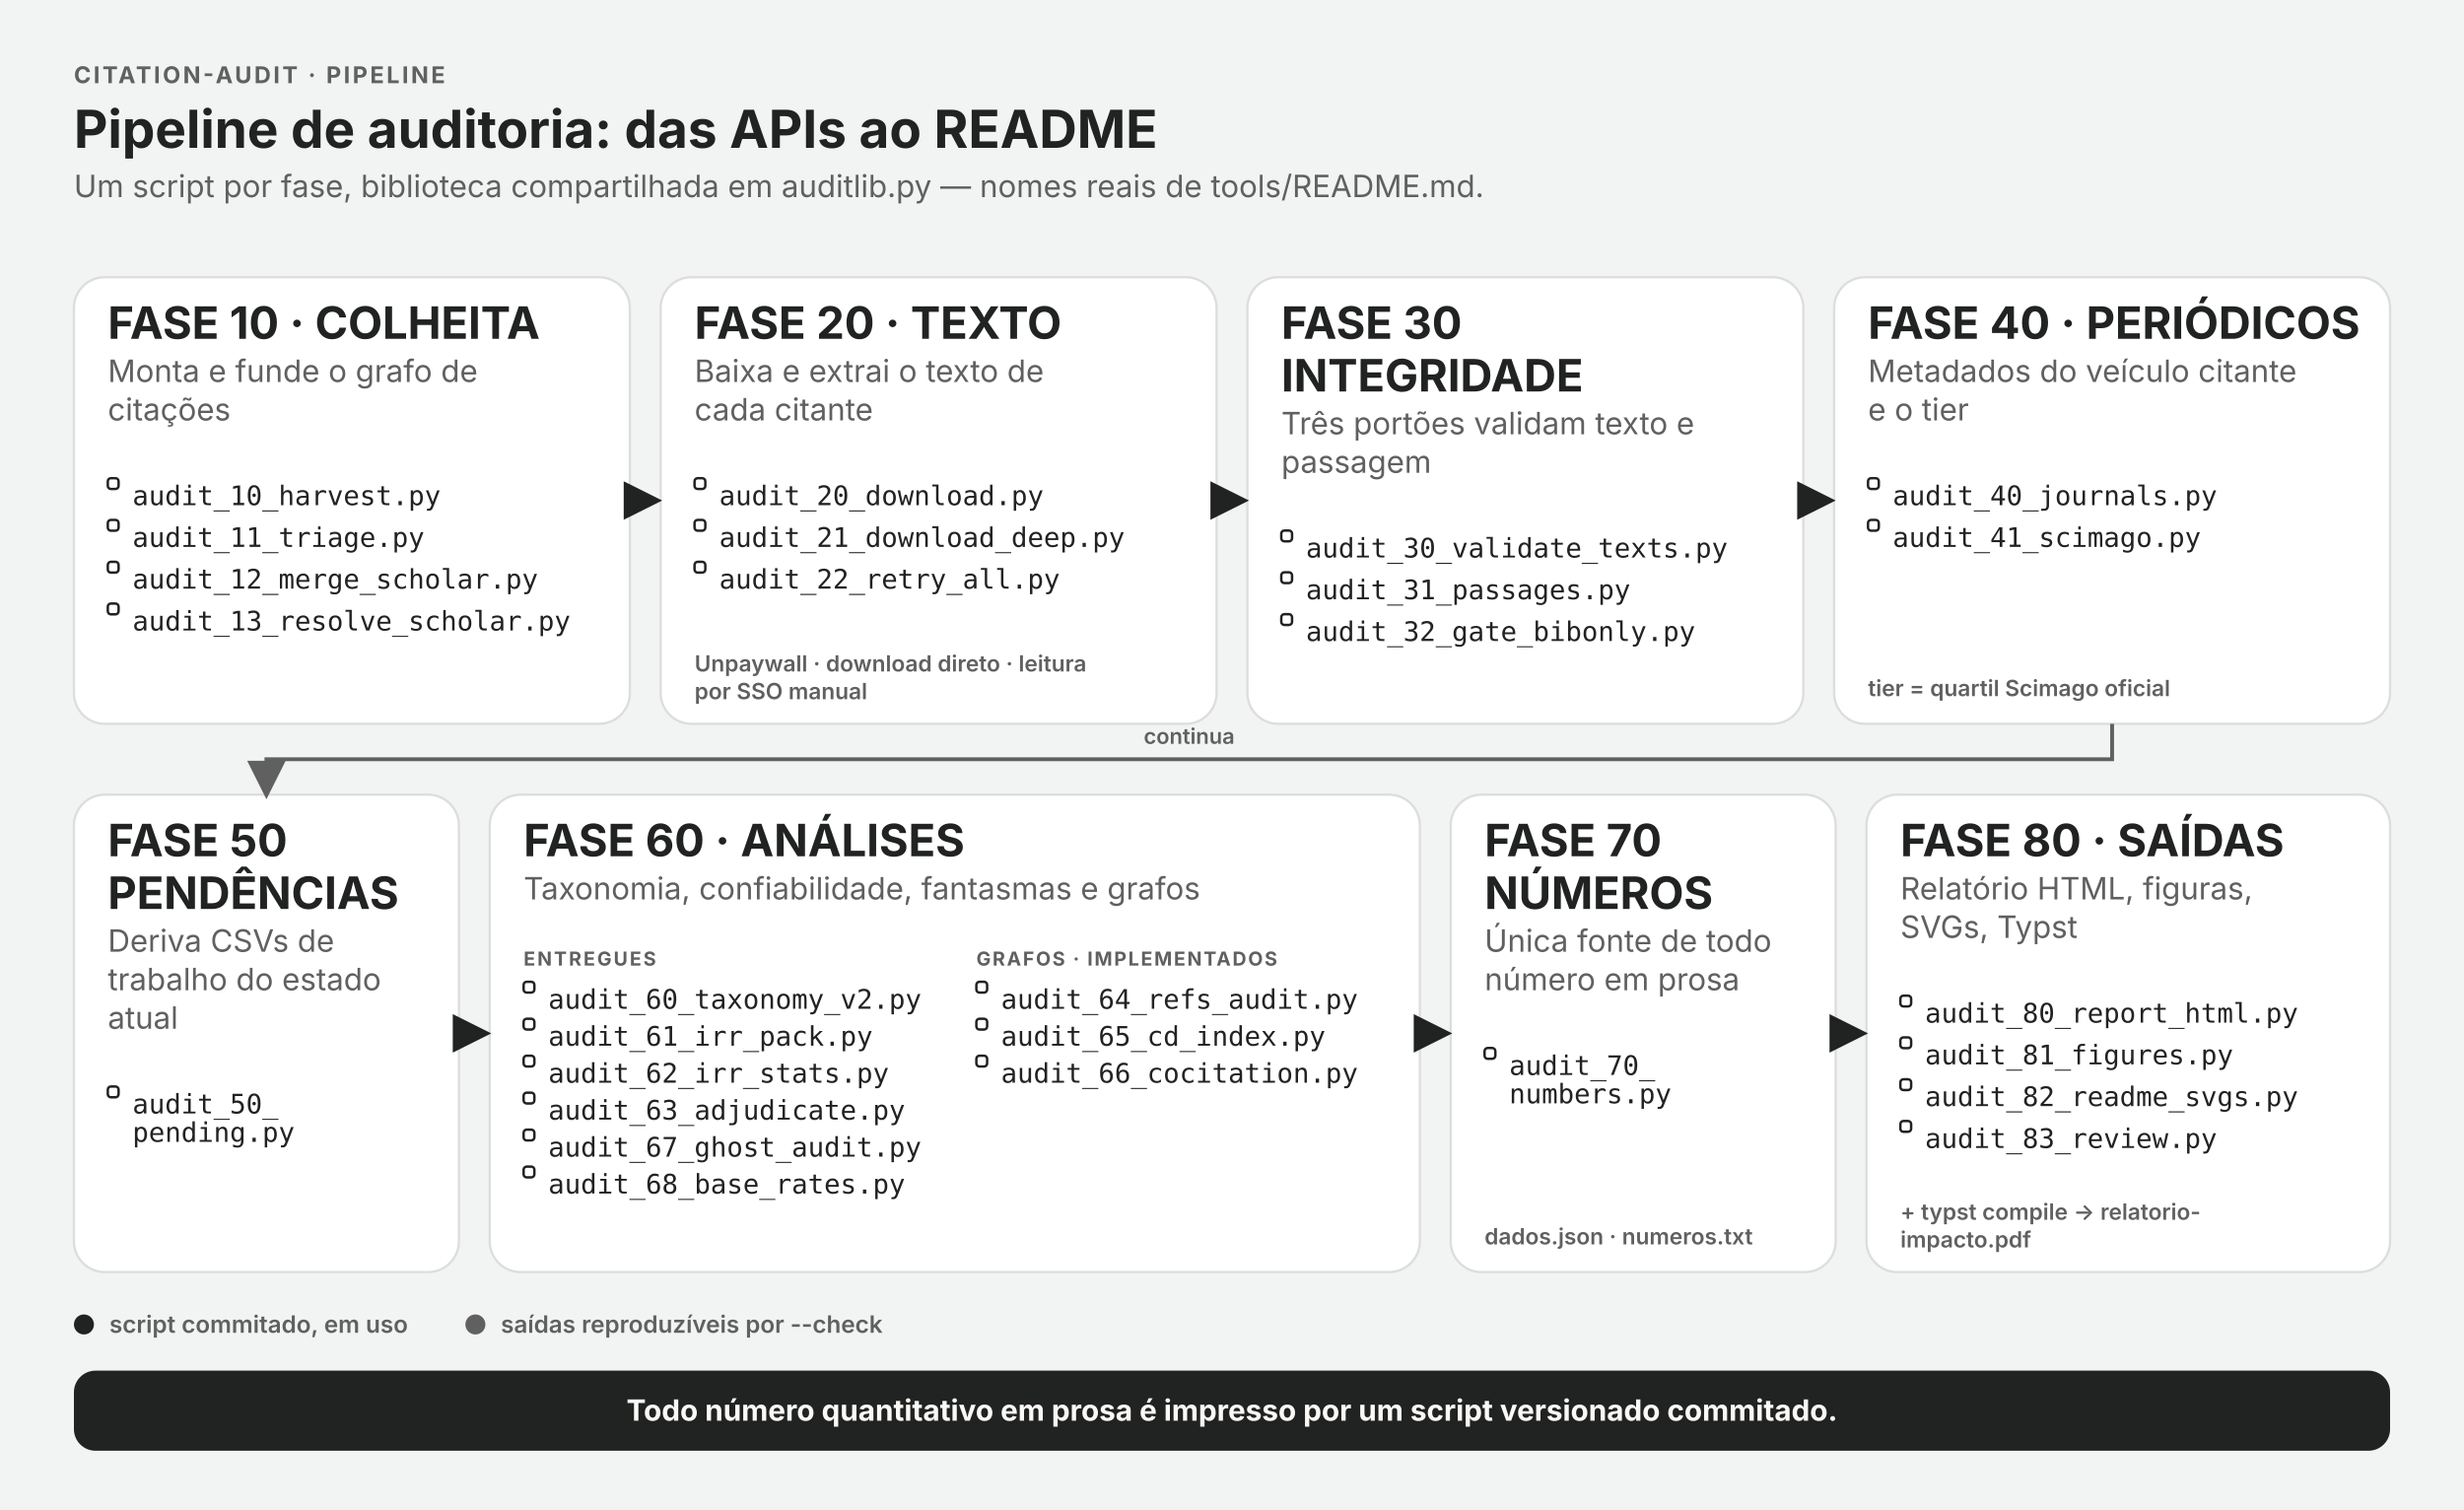
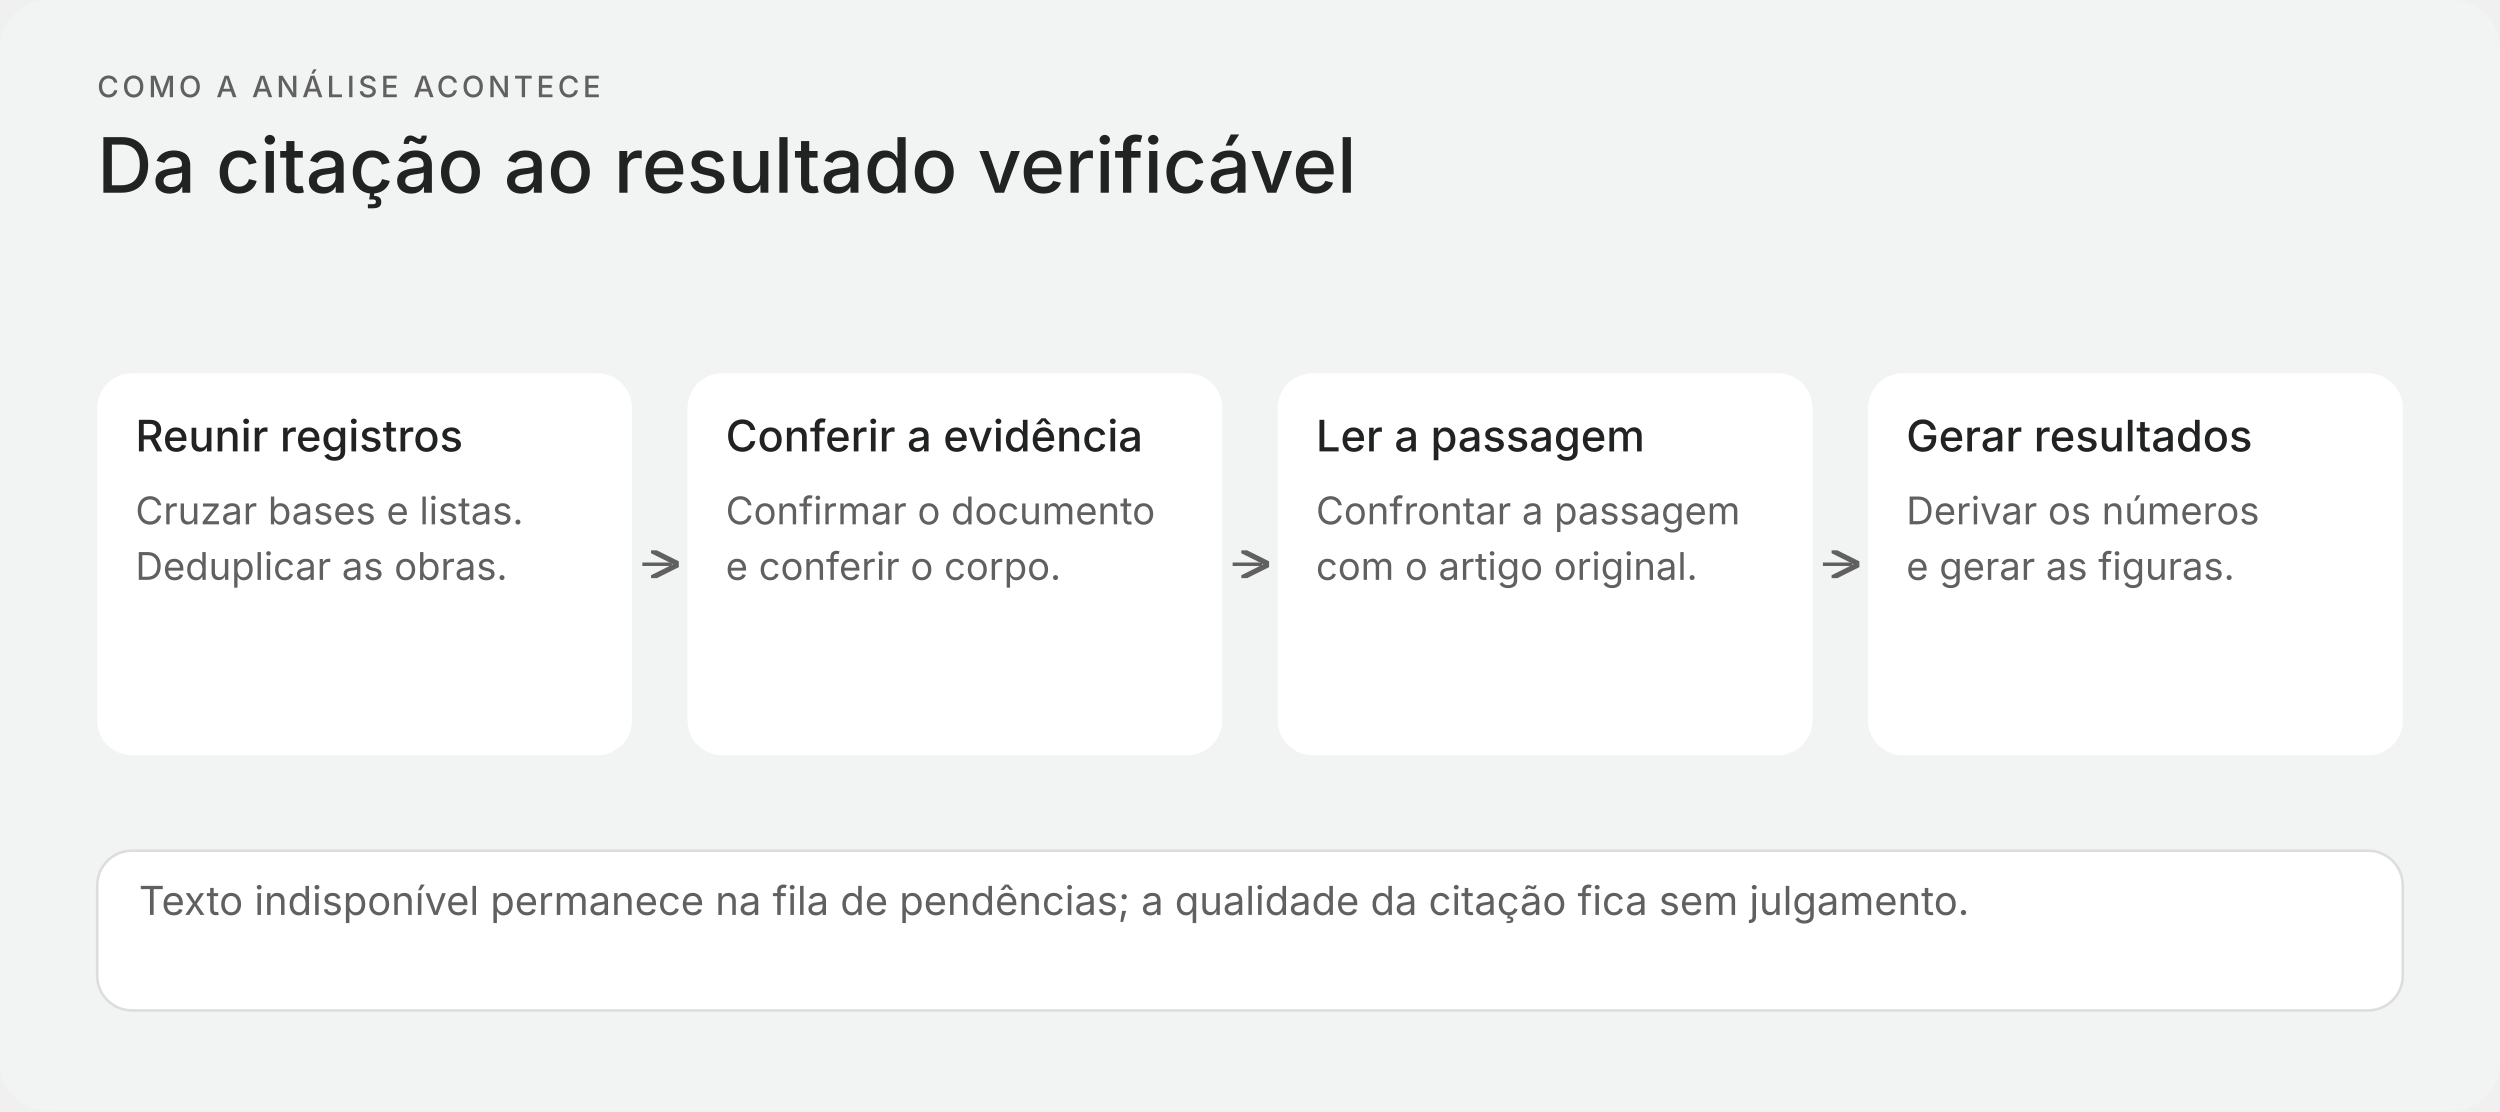
- <svg xmlns="http://www.w3.org/2000/svg" viewBox="0 0 1600 980" font-family="Inter, -apple-system, 'Segoe UI', Helvetica, Arial, sans-serif" role="img" aria-labelledby="title desc">
+ <svg xmlns="http://www.w3.org/2000/svg" width="1440" height="640" viewBox="0 0 1440 640" role="img" aria-labelledby="title desc">
  <defs>
-     <marker id="arrow" markerWidth="10" markerHeight="10" refX="8" refY="5" orient="auto">
-       <path d="M0,0 L10,5 L0,10 Z" fill="#606060" />
-     </marker>
-     <marker id="arrowBlue" markerWidth="10" markerHeight="10" refX="8" refY="5" orient="auto">
-       <path d="M0,0 L10,5 L0,10 Z" fill="#212322" />
-     </marker>
-     <marker id="arrowAmber" markerWidth="10" markerHeight="10" refX="8" refY="5" orient="auto">
-       <path d="M0,0 L10,5 L0,10 Z" fill="#606060" />
-     </marker>
-     <marker id="arrowTerra" markerWidth="10" markerHeight="10" refX="8" refY="5" orient="auto">
-       <path d="M0,0 L10,5 L0,10 Z" fill="#212322" />
-     </marker>
-     <marker id="arrowSage" markerWidth="10" markerHeight="10" refX="8" refY="5" orient="auto">
-       <path d="M0,0 L10,5 L0,10 Z" fill="#606060" />
+     <marker id="arrow" markerWidth="8" markerHeight="8" refX="6" refY="4" orient="auto">
+       <path d="M0,0 L8,4 L0,8" fill="none" stroke="#606060" stroke-width="1.5" />
    </marker>
  </defs>
-   <rect width="1600" height="980" fill="#F2F3F3" />
-   <text x="48.0" y="54.0" font-family="Inter, -apple-system, 'Segoe UI', Helvetica, Arial, sans-serif" font-size="15" font-weight="700" fill="#606060" text-anchor="start" letter-spacing="1.6">CITATION-AUDIT · PIPELINE</text>
-   <text x="48.0" y="96.0" font-family="Inter, -apple-system, 'Segoe UI', Helvetica, Arial, sans-serif" font-size="34" font-weight="700" fill="#212322" text-anchor="start">Pipeline de auditoria: das APIs ao README</text>
-   <text x="48.0" y="128.0" font-family="Inter, -apple-system, 'Segoe UI', Helvetica, Arial, sans-serif" font-size="20" font-weight="400" fill="#606060" text-anchor="start">Um script por fase, biblioteca compartilhada em auditlib.py — nomes reais de tools/README.md.</text>
-   <rect x="48.0" y="180.0" width="361.0" height="290.0" rx="20" fill="#FFFFFF" stroke="#DDDDDD" stroke-width="1.5" />
-   <text x="70.0" y="220.0" font-family="Inter, -apple-system, 'Segoe UI', Helvetica, Arial, sans-serif" font-size="29" font-weight="700" fill="#212322" text-anchor="start">FASE 10 · COLHEITA</text>
-   <text x="70.0" y="248.0" font-family="Inter, -apple-system, 'Segoe UI', Helvetica, Arial, sans-serif" font-size="20" font-weight="400" fill="#606060" text-anchor="start">Monta e funde o grafo de</text>
-   <text x="70.0" y="273.0" font-family="Inter, -apple-system, 'Segoe UI', Helvetica, Arial, sans-serif" font-size="20" font-weight="400" fill="#606060" text-anchor="start">citações</text>
-   <rect x="70.0" y="310.5" width="7" height="7" rx="2" fill="none" stroke="#212322" stroke-width="1.6" />
-   <text x="86.0" y="328.0" font-family="'JetBrains Mono', SFMono-Regular, Menlo, monospace" font-size="17.5" font-weight="500" fill="#212322" text-anchor="start">audit_10_harvest.py</text>
-   <rect x="70.0" y="337.6" width="7" height="7" rx="2" fill="none" stroke="#212322" stroke-width="1.6" />
-   <text x="86.0" y="355.1" font-family="'JetBrains Mono', SFMono-Regular, Menlo, monospace" font-size="17.5" font-weight="500" fill="#212322" text-anchor="start">audit_11_triage.py</text>
-   <rect x="70.0" y="364.8" width="7" height="7" rx="2" fill="none" stroke="#212322" stroke-width="1.6" />
-   <text x="86.0" y="382.2" font-family="'JetBrains Mono', SFMono-Regular, Menlo, monospace" font-size="17.5" font-weight="500" fill="#212322" text-anchor="start">audit_12_merge_scholar.py</text>
-   <rect x="70.0" y="391.9" width="7" height="7" rx="2" fill="none" stroke="#212322" stroke-width="1.6" />
-   <text x="86.0" y="409.4" font-family="'JetBrains Mono', SFMono-Regular, Menlo, monospace" font-size="17.5" font-weight="500" fill="#212322" text-anchor="start">audit_13_resolve_scholar.py</text>
-   <rect x="429.0" y="180.0" width="361.0" height="290.0" rx="20" fill="#FFFFFF" stroke="#DDDDDD" stroke-width="1.5" />
-   <text x="451.0" y="220.0" font-family="Inter, -apple-system, 'Segoe UI', Helvetica, Arial, sans-serif" font-size="29" font-weight="700" fill="#212322" text-anchor="start">FASE 20 · TEXTO</text>
-   <text x="451.0" y="248.0" font-family="Inter, -apple-system, 'Segoe UI', Helvetica, Arial, sans-serif" font-size="20" font-weight="400" fill="#606060" text-anchor="start">Baixa e extrai o texto de</text>
-   <text x="451.0" y="273.0" font-family="Inter, -apple-system, 'Segoe UI', Helvetica, Arial, sans-serif" font-size="20" font-weight="400" fill="#606060" text-anchor="start">cada citante</text>
-   <rect x="451.0" y="310.5" width="7" height="7" rx="2" fill="none" stroke="#212322" stroke-width="1.6" />
-   <text x="467.0" y="328.0" font-family="'JetBrains Mono', SFMono-Regular, Menlo, monospace" font-size="17.5" font-weight="500" fill="#212322" text-anchor="start">audit_20_download.py</text>
-   <rect x="451.0" y="337.6" width="7" height="7" rx="2" fill="none" stroke="#212322" stroke-width="1.6" />
-   <text x="467.0" y="355.1" font-family="'JetBrains Mono', SFMono-Regular, Menlo, monospace" font-size="17.5" font-weight="500" fill="#212322" text-anchor="start">audit_21_download_deep.py</text>
-   <rect x="451.0" y="364.8" width="7" height="7" rx="2" fill="none" stroke="#212322" stroke-width="1.6" />
-   <text x="467.0" y="382.2" font-family="'JetBrains Mono', SFMono-Regular, Menlo, monospace" font-size="17.5" font-weight="500" fill="#212322" text-anchor="start">audit_22_retry_all.py</text>
-   <text x="451.0" y="436.0" font-family="Inter, -apple-system, 'Segoe UI', Helvetica, Arial, sans-serif" font-size="14.5" font-weight="600" fill="#606060" text-anchor="start">Unpaywall · download direto · leitura</text>
-   <text x="451.0" y="454.0" font-family="Inter, -apple-system, 'Segoe UI', Helvetica, Arial, sans-serif" font-size="14.5" font-weight="600" fill="#606060" text-anchor="start">por SSO manual</text>
-   <rect x="810.0" y="180.0" width="361.0" height="290.0" rx="20" fill="#FFFFFF" stroke="#DDDDDD" stroke-width="1.5" />
-   <text x="832.0" y="220.0" font-family="Inter, -apple-system, 'Segoe UI', Helvetica, Arial, sans-serif" font-size="29" font-weight="700" fill="#212322" text-anchor="start">FASE 30</text>
-   <text x="832.0" y="254.2" font-family="Inter, -apple-system, 'Segoe UI', Helvetica, Arial, sans-serif" font-size="29" font-weight="700" fill="#212322" text-anchor="start">INTEGRIDADE</text>
-   <text x="832.0" y="282.0" font-family="Inter, -apple-system, 'Segoe UI', Helvetica, Arial, sans-serif" font-size="20" font-weight="400" fill="#606060" text-anchor="start">Três portões validam texto e</text>
-   <text x="832.0" y="307.0" font-family="Inter, -apple-system, 'Segoe UI', Helvetica, Arial, sans-serif" font-size="20" font-weight="400" fill="#606060" text-anchor="start">passagem</text>
-   <rect x="832.0" y="344.5" width="7" height="7" rx="2" fill="none" stroke="#212322" stroke-width="1.6" />
-   <text x="848.0" y="362.0" font-family="'JetBrains Mono', SFMono-Regular, Menlo, monospace" font-size="17.5" font-weight="500" fill="#212322" text-anchor="start">audit_30_validate_texts.py</text>
-   <rect x="832.0" y="371.6" width="7" height="7" rx="2" fill="none" stroke="#212322" stroke-width="1.6" />
-   <text x="848.0" y="389.1" font-family="'JetBrains Mono', SFMono-Regular, Menlo, monospace" font-size="17.5" font-weight="500" fill="#212322" text-anchor="start">audit_31_passages.py</text>
-   <rect x="832.0" y="398.8" width="7" height="7" rx="2" fill="none" stroke="#212322" stroke-width="1.6" />
-   <text x="848.0" y="416.2" font-family="'JetBrains Mono', SFMono-Regular, Menlo, monospace" font-size="17.5" font-weight="500" fill="#212322" text-anchor="start">audit_32_gate_bibonly.py</text>
-   <rect x="1191.0" y="180.0" width="361.0" height="290.0" rx="20" fill="#FFFFFF" stroke="#DDDDDD" stroke-width="1.5" />
-   <text x="1213.0" y="220.0" font-family="Inter, -apple-system, 'Segoe UI', Helvetica, Arial, sans-serif" font-size="29" font-weight="700" fill="#212322" text-anchor="start">FASE 40 · PERIÓDICOS</text>
-   <text x="1213.0" y="248.0" font-family="Inter, -apple-system, 'Segoe UI', Helvetica, Arial, sans-serif" font-size="20" font-weight="400" fill="#606060" text-anchor="start">Metadados do veículo citante</text>
-   <text x="1213.0" y="273.0" font-family="Inter, -apple-system, 'Segoe UI', Helvetica, Arial, sans-serif" font-size="20" font-weight="400" fill="#606060" text-anchor="start">e o tier</text>
-   <rect x="1213.0" y="310.5" width="7" height="7" rx="2" fill="none" stroke="#212322" stroke-width="1.6" />
-   <text x="1229.0" y="328.0" font-family="'JetBrains Mono', SFMono-Regular, Menlo, monospace" font-size="17.5" font-weight="500" fill="#212322" text-anchor="start">audit_40_journals.py</text>
-   <rect x="1213.0" y="337.6" width="7" height="7" rx="2" fill="none" stroke="#212322" stroke-width="1.6" />
-   <text x="1229.0" y="355.1" font-family="'JetBrains Mono', SFMono-Regular, Menlo, monospace" font-size="17.5" font-weight="500" fill="#212322" text-anchor="start">audit_41_scimago.py</text>
-   <text x="1213.0" y="452.0" font-family="Inter, -apple-system, 'Segoe UI', Helvetica, Arial, sans-serif" font-size="14.5" font-weight="600" fill="#606060" text-anchor="start">tier = quartil Scimago oficial</text>
-   <path d="M413.0 325.0 L425.0 325.0" stroke="#212322" stroke-width="2.5" fill="none" marker-end="url(#arrowBlue)" />
-   <path d="M794.0 325.0 L806.0 325.0" stroke="#212322" stroke-width="2.5" fill="none" marker-end="url(#arrowBlue)" />
-   <path d="M1175.0 325.0 L1187.0 325.0" stroke="#212322" stroke-width="2.5" fill="none" marker-end="url(#arrowBlue)" />
-   <rect x="48.0" y="516.0" width="250.0" height="310.0" rx="20" fill="#FFFFFF" stroke="#DDDDDD" stroke-width="1.5" />
-   <text x="70.0" y="556.0" font-family="Inter, -apple-system, 'Segoe UI', Helvetica, Arial, sans-serif" font-size="29" font-weight="700" fill="#212322" text-anchor="start">FASE 50</text>
-   <text x="70.0" y="590.2" font-family="Inter, -apple-system, 'Segoe UI', Helvetica, Arial, sans-serif" font-size="29" font-weight="700" fill="#212322" text-anchor="start">PENDÊNCIAS</text>
-   <text x="70.0" y="618.0" font-family="Inter, -apple-system, 'Segoe UI', Helvetica, Arial, sans-serif" font-size="20" font-weight="400" fill="#606060" text-anchor="start">Deriva CSVs de</text>
-   <text x="70.0" y="643.0" font-family="Inter, -apple-system, 'Segoe UI', Helvetica, Arial, sans-serif" font-size="20" font-weight="400" fill="#606060" text-anchor="start">trabalho do estado</text>
-   <text x="70.0" y="668.0" font-family="Inter, -apple-system, 'Segoe UI', Helvetica, Arial, sans-serif" font-size="20" font-weight="400" fill="#606060" text-anchor="start">atual</text>
-   <rect x="70.0" y="705.5" width="7" height="7" rx="2" fill="none" stroke="#212322" stroke-width="1.6" />
-   <text x="86.0" y="723.0" font-family="'JetBrains Mono', SFMono-Regular, Menlo, monospace" font-size="17.5" font-weight="500" fill="#212322" text-anchor="start">audit_50_</text>
-   <text x="86.0" y="741.4" font-family="'JetBrains Mono', SFMono-Regular, Menlo, monospace" font-size="17.5" font-weight="500" fill="#212322" text-anchor="start">pending.py</text>
-   <rect x="318.0" y="516.0" width="604.0" height="310.0" rx="20" fill="#FFFFFF" stroke="#DDDDDD" stroke-width="1.5" />
-   <text x="340.0" y="556.0" font-family="Inter, -apple-system, 'Segoe UI', Helvetica, Arial, sans-serif" font-size="29" font-weight="700" fill="#212322" text-anchor="start">FASE 60 · ANÁLISES</text>
-   <text x="340.0" y="584.0" font-family="Inter, -apple-system, 'Segoe UI', Helvetica, Arial, sans-serif" font-size="20" font-weight="400" fill="#606060" text-anchor="start">Taxonomia, confiabilidade, fantasmas e grafos</text>
-   <text x="340.0" y="627.0" font-family="Inter, -apple-system, 'Segoe UI', Helvetica, Arial, sans-serif" font-size="12.5" font-weight="700" fill="#606060" text-anchor="start" letter-spacing="1.3">ENTREGUES</text>
-   <text x="634.0" y="627.0" font-family="Inter, -apple-system, 'Segoe UI', Helvetica, Arial, sans-serif" font-size="12.5" font-weight="700" fill="#606060" text-anchor="start" letter-spacing="1.1">GRAFOS · IMPLEMENTADOS</text>
-   <rect x="340.0" y="637.5" width="7" height="7" rx="2" fill="none" stroke="#212322" stroke-width="1.6" />
-   <text x="356.0" y="655.0" font-family="'JetBrains Mono', SFMono-Regular, Menlo, monospace" font-size="17.5" font-weight="500" fill="#212322" text-anchor="start">audit_60_taxonomy_v2.py</text>
-   <rect x="340.0" y="661.5" width="7" height="7" rx="2" fill="none" stroke="#212322" stroke-width="1.6" />
-   <text x="356.0" y="679.0" font-family="'JetBrains Mono', SFMono-Regular, Menlo, monospace" font-size="17.5" font-weight="500" fill="#212322" text-anchor="start">audit_61_irr_pack.py</text>
-   <rect x="340.0" y="685.5" width="7" height="7" rx="2" fill="none" stroke="#212322" stroke-width="1.6" />
-   <text x="356.0" y="703.0" font-family="'JetBrains Mono', SFMono-Regular, Menlo, monospace" font-size="17.5" font-weight="500" fill="#212322" text-anchor="start">audit_62_irr_stats.py</text>
-   <rect x="340.0" y="709.5" width="7" height="7" rx="2" fill="none" stroke="#212322" stroke-width="1.6" />
-   <text x="356.0" y="727.0" font-family="'JetBrains Mono', SFMono-Regular, Menlo, monospace" font-size="17.5" font-weight="500" fill="#212322" text-anchor="start">audit_63_adjudicate.py</text>
-   <rect x="340.0" y="733.5" width="7" height="7" rx="2" fill="none" stroke="#212322" stroke-width="1.6" />
-   <text x="356.0" y="751.0" font-family="'JetBrains Mono', SFMono-Regular, Menlo, monospace" font-size="17.5" font-weight="500" fill="#212322" text-anchor="start">audit_67_ghost_audit.py</text>
-   <rect x="340.0" y="757.5" width="7" height="7" rx="2" fill="none" stroke="#212322" stroke-width="1.6" />
-   <text x="356.0" y="775.0" font-family="'JetBrains Mono', SFMono-Regular, Menlo, monospace" font-size="17.5" font-weight="500" fill="#212322" text-anchor="start">audit_68_base_rates.py</text>
-   <rect x="634.0" y="637.5" width="7" height="7" rx="2" fill="none" stroke="#212322" stroke-width="1.6" />
-   <text x="650.0" y="655.0" font-family="'JetBrains Mono', SFMono-Regular, Menlo, monospace" font-size="17.5" font-weight="500" fill="#212322" text-anchor="start">audit_64_refs_audit.py</text>
-   <rect x="634.0" y="661.5" width="7" height="7" rx="2" fill="none" stroke="#212322" stroke-width="1.6" />
-   <text x="650.0" y="679.0" font-family="'JetBrains Mono', SFMono-Regular, Menlo, monospace" font-size="17.5" font-weight="500" fill="#212322" text-anchor="start">audit_65_cd_index.py</text>
-   <rect x="634.0" y="685.5" width="7" height="7" rx="2" fill="none" stroke="#212322" stroke-width="1.6" />
-   <text x="650.0" y="703.0" font-family="'JetBrains Mono', SFMono-Regular, Menlo, monospace" font-size="17.5" font-weight="500" fill="#212322" text-anchor="start">audit_66_cocitation.py</text>
-   <rect x="942.0" y="516.0" width="250.0" height="310.0" rx="20" fill="#FFFFFF" stroke="#DDDDDD" stroke-width="1.5" />
-   <text x="964.0" y="556.0" font-family="Inter, -apple-system, 'Segoe UI', Helvetica, Arial, sans-serif" font-size="29" font-weight="700" fill="#212322" text-anchor="start">FASE 70</text>
-   <text x="964.0" y="590.2" font-family="Inter, -apple-system, 'Segoe UI', Helvetica, Arial, sans-serif" font-size="29" font-weight="700" fill="#212322" text-anchor="start">NÚMEROS</text>
-   <text x="964.0" y="618.0" font-family="Inter, -apple-system, 'Segoe UI', Helvetica, Arial, sans-serif" font-size="20" font-weight="400" fill="#606060" text-anchor="start">Única fonte de todo</text>
-   <text x="964.0" y="643.0" font-family="Inter, -apple-system, 'Segoe UI', Helvetica, Arial, sans-serif" font-size="20" font-weight="400" fill="#606060" text-anchor="start">número em prosa</text>
-   <rect x="964.0" y="680.5" width="7" height="7" rx="2" fill="none" stroke="#212322" stroke-width="1.6" />
-   <text x="980.0" y="698.0" font-family="'JetBrains Mono', SFMono-Regular, Menlo, monospace" font-size="17.5" font-weight="500" fill="#212322" text-anchor="start">audit_70_</text>
-   <text x="980.0" y="716.4" font-family="'JetBrains Mono', SFMono-Regular, Menlo, monospace" font-size="17.5" font-weight="500" fill="#212322" text-anchor="start">numbers.py</text>
-   <text x="964.0" y="808.0" font-family="Inter, -apple-system, 'Segoe UI', Helvetica, Arial, sans-serif" font-size="14.5" font-weight="600" fill="#606060" text-anchor="start">dados.json · numeros.txt</text>
-   <rect x="1212.0" y="516.0" width="340.0" height="310.0" rx="20" fill="#FFFFFF" stroke="#DDDDDD" stroke-width="1.5" />
-   <text x="1234.0" y="556.0" font-family="Inter, -apple-system, 'Segoe UI', Helvetica, Arial, sans-serif" font-size="29" font-weight="700" fill="#212322" text-anchor="start">FASE 80 · SAÍDAS</text>
-   <text x="1234.0" y="584.0" font-family="Inter, -apple-system, 'Segoe UI', Helvetica, Arial, sans-serif" font-size="20" font-weight="400" fill="#606060" text-anchor="start">Relatório HTML, figuras,</text>
-   <text x="1234.0" y="609.0" font-family="Inter, -apple-system, 'Segoe UI', Helvetica, Arial, sans-serif" font-size="20" font-weight="400" fill="#606060" text-anchor="start">SVGs, Typst</text>
-   <rect x="1234.0" y="646.5" width="7" height="7" rx="2" fill="none" stroke="#212322" stroke-width="1.6" />
-   <text x="1250.0" y="664.0" font-family="'JetBrains Mono', SFMono-Regular, Menlo, monospace" font-size="17.5" font-weight="500" fill="#212322" text-anchor="start">audit_80_report_html.py</text>
-   <rect x="1234.0" y="673.6" width="7" height="7" rx="2" fill="none" stroke="#212322" stroke-width="1.6" />
-   <text x="1250.0" y="691.1" font-family="'JetBrains Mono', SFMono-Regular, Menlo, monospace" font-size="17.5" font-weight="500" fill="#212322" text-anchor="start">audit_81_figures.py</text>
-   <rect x="1234.0" y="700.8" width="7" height="7" rx="2" fill="none" stroke="#212322" stroke-width="1.6" />
-   <text x="1250.0" y="718.2" font-family="'JetBrains Mono', SFMono-Regular, Menlo, monospace" font-size="17.5" font-weight="500" fill="#212322" text-anchor="start">audit_82_readme_svgs.py</text>
-   <rect x="1234.0" y="727.9" width="7" height="7" rx="2" fill="none" stroke="#212322" stroke-width="1.6" />
-   <text x="1250.0" y="745.4" font-family="'JetBrains Mono', SFMono-Regular, Menlo, monospace" font-size="17.5" font-weight="500" fill="#212322" text-anchor="start">audit_83_review.py</text>
-   <text x="1234.0" y="792.0" font-family="Inter, -apple-system, 'Segoe UI', Helvetica, Arial, sans-serif" font-size="14.5" font-weight="600" fill="#606060" text-anchor="start">+ typst compile → relatorio-</text>
-   <text x="1234.0" y="810.0" font-family="Inter, -apple-system, 'Segoe UI', Helvetica, Arial, sans-serif" font-size="14.5" font-weight="600" fill="#606060" text-anchor="start">impacto.pdf</text>
-   <path d="M302.0 671.0 L314.0 671.0" stroke="#212322" stroke-width="2.5" fill="none" marker-end="url(#arrowBlue)" />
-   <path d="M926.0 671.0 L938.0 671.0" stroke="#212322" stroke-width="2.5" fill="none" marker-end="url(#arrowBlue)" />
-   <path d="M1196.0 671.0 L1208.0 671.0" stroke="#212322" stroke-width="2.5" fill="none" marker-end="url(#arrowBlue)" />
-   <path d="M1371.5 470.0 L1371.5 493.0 L173.0 493.0 L173.0 514.0" stroke="#606060" stroke-width="2.5" fill="none" marker-end="url(#arrow)" stroke-dasharray="1 0" />
-   <text x="772.2" y="483.0" font-family="Inter, -apple-system, 'Segoe UI', Helvetica, Arial, sans-serif" font-size="14" font-weight="600" fill="#606060" text-anchor="middle">continua</text>
-   <circle cx="54.5" cy="860.0" r="6.5" fill="#212322" />
-   <text x="71.0" y="865.4" font-family="Inter, -apple-system, 'Segoe UI', Helvetica, Arial, sans-serif" font-size="15.5" font-weight="600" fill="#606060" text-anchor="start">script commitado, em uso</text>
-   <circle cx="308.7" cy="860.0" r="6.5" fill="#606060" />
-   <text x="325.2" y="865.4" font-family="Inter, -apple-system, 'Segoe UI', Helvetica, Arial, sans-serif" font-size="15.5" font-weight="600" fill="#606060" text-anchor="start">saídas reproduzíveis por --check</text>
-   <rect x="48.0" y="890.0" width="1504.0" height="52.0" rx="14" fill="#212322" />
-   <text x="800.0" y="922.5" font-family="Inter, -apple-system, 'Segoe UI', Helvetica, Arial, sans-serif" font-size="19" font-weight="700" fill="#FBF9F6" text-anchor="middle">Todo número quantitativo em prosa é impresso por um script versionado commitado.</text>
+   <rect x="0" y="0" width="1440" height="640" rx="28" fill="#F2F3F3" />
+   <text x="56" y="56" font-family="Inter, -apple-system, 'Segoe UI', Helvetica, Arial, sans-serif" font-size="17" font-weight="500" fill="#606060" text-anchor="start" letter-spacing="2">COMO A ANÁLISE ACONTECE</text>
+   <text x="56" y="111" font-family="Inter, -apple-system, 'Segoe UI', Helvetica, Arial, sans-serif" font-size="44" font-weight="500" fill="#212322" text-anchor="start">Da citação ao resultado verificável</text>
+   <rect x="56" y="215" width="308" height="220" rx="20" fill="#FFFFFF" />
+   <text x="78" y="260" font-family="Inter, -apple-system, 'Segoe UI', Helvetica, Arial, sans-serif" font-size="25" font-weight="500" fill="#212322" text-anchor="start">Reunir registros</text>
+   <text x="78" y="302" font-family="Inter, -apple-system, 'Segoe UI', Helvetica, Arial, sans-serif" font-size="22" font-weight="400" fill="#606060" text-anchor="start">Cruzar bases e listas.</text>
+   <text x="78" y="334" font-family="Inter, -apple-system, 'Segoe UI', Helvetica, Arial, sans-serif" font-size="22" font-weight="400" fill="#606060" text-anchor="start">Deduplicar as obras.</text>
+   <path d="M370,325.0 L387,325.0" fill="none" stroke="#606060" stroke-width="2" marker-end="url(#arrow)" />
+   <rect x="396" y="215" width="308" height="220" rx="20" fill="#FFFFFF" />
+   <text x="418" y="260" font-family="Inter, -apple-system, 'Segoe UI', Helvetica, Arial, sans-serif" font-size="25" font-weight="500" fill="#212322" text-anchor="start">Conferir a evidência</text>
+   <text x="418" y="302" font-family="Inter, -apple-system, 'Segoe UI', Helvetica, Arial, sans-serif" font-size="22" font-weight="400" fill="#606060" text-anchor="start">Confirmar o documento</text>
+   <text x="418" y="334" font-family="Inter, -apple-system, 'Segoe UI', Helvetica, Arial, sans-serif" font-size="22" font-weight="400" fill="#606060" text-anchor="start">e conferir o corpo.</text>
+   <path d="M710,325.0 L727,325.0" fill="none" stroke="#606060" stroke-width="2" marker-end="url(#arrow)" />
+   <rect x="736" y="215" width="308" height="220" rx="20" fill="#FFFFFF" />
+   <text x="758" y="260" font-family="Inter, -apple-system, 'Segoe UI', Helvetica, Arial, sans-serif" font-size="25" font-weight="500" fill="#212322" text-anchor="start">Ler a passagem</text>
+   <text x="758" y="302" font-family="Inter, -apple-system, 'Segoe UI', Helvetica, Arial, sans-serif" font-size="22" font-weight="400" fill="#606060" text-anchor="start">Confrontar a passagem</text>
+   <text x="758" y="334" font-family="Inter, -apple-system, 'Segoe UI', Helvetica, Arial, sans-serif" font-size="22" font-weight="400" fill="#606060" text-anchor="start">com o artigo original.</text>
+   <path d="M1050,325.0 L1067,325.0" fill="none" stroke="#606060" stroke-width="2" marker-end="url(#arrow)" />
+   <rect x="1076" y="215" width="308" height="220" rx="20" fill="#FFFFFF" />
+   <text x="1098" y="260" font-family="Inter, -apple-system, 'Segoe UI', Helvetica, Arial, sans-serif" font-size="25" font-weight="500" fill="#212322" text-anchor="start">Gerar resultados</text>
+   <text x="1098" y="302" font-family="Inter, -apple-system, 'Segoe UI', Helvetica, Arial, sans-serif" font-size="22" font-weight="400" fill="#606060" text-anchor="start">Derivar os números</text>
+   <text x="1098" y="334" font-family="Inter, -apple-system, 'Segoe UI', Helvetica, Arial, sans-serif" font-size="22" font-weight="400" fill="#606060" text-anchor="start">e gerar as figuras.</text>
+   <rect x="56" y="490" width="1328" height="92" rx="20" fill="#FFFFFF" stroke="#DDDDDD" stroke-width="1.5" />
+   <text x="80" y="527" font-family="Inter, -apple-system, 'Segoe UI', Helvetica, Arial, sans-serif" font-size="23" font-weight="400" fill="#606060" text-anchor="start">Texto indisponível permanece na fila de pendências; a qualidade da citação fica sem julgamento.</text>
</svg>
